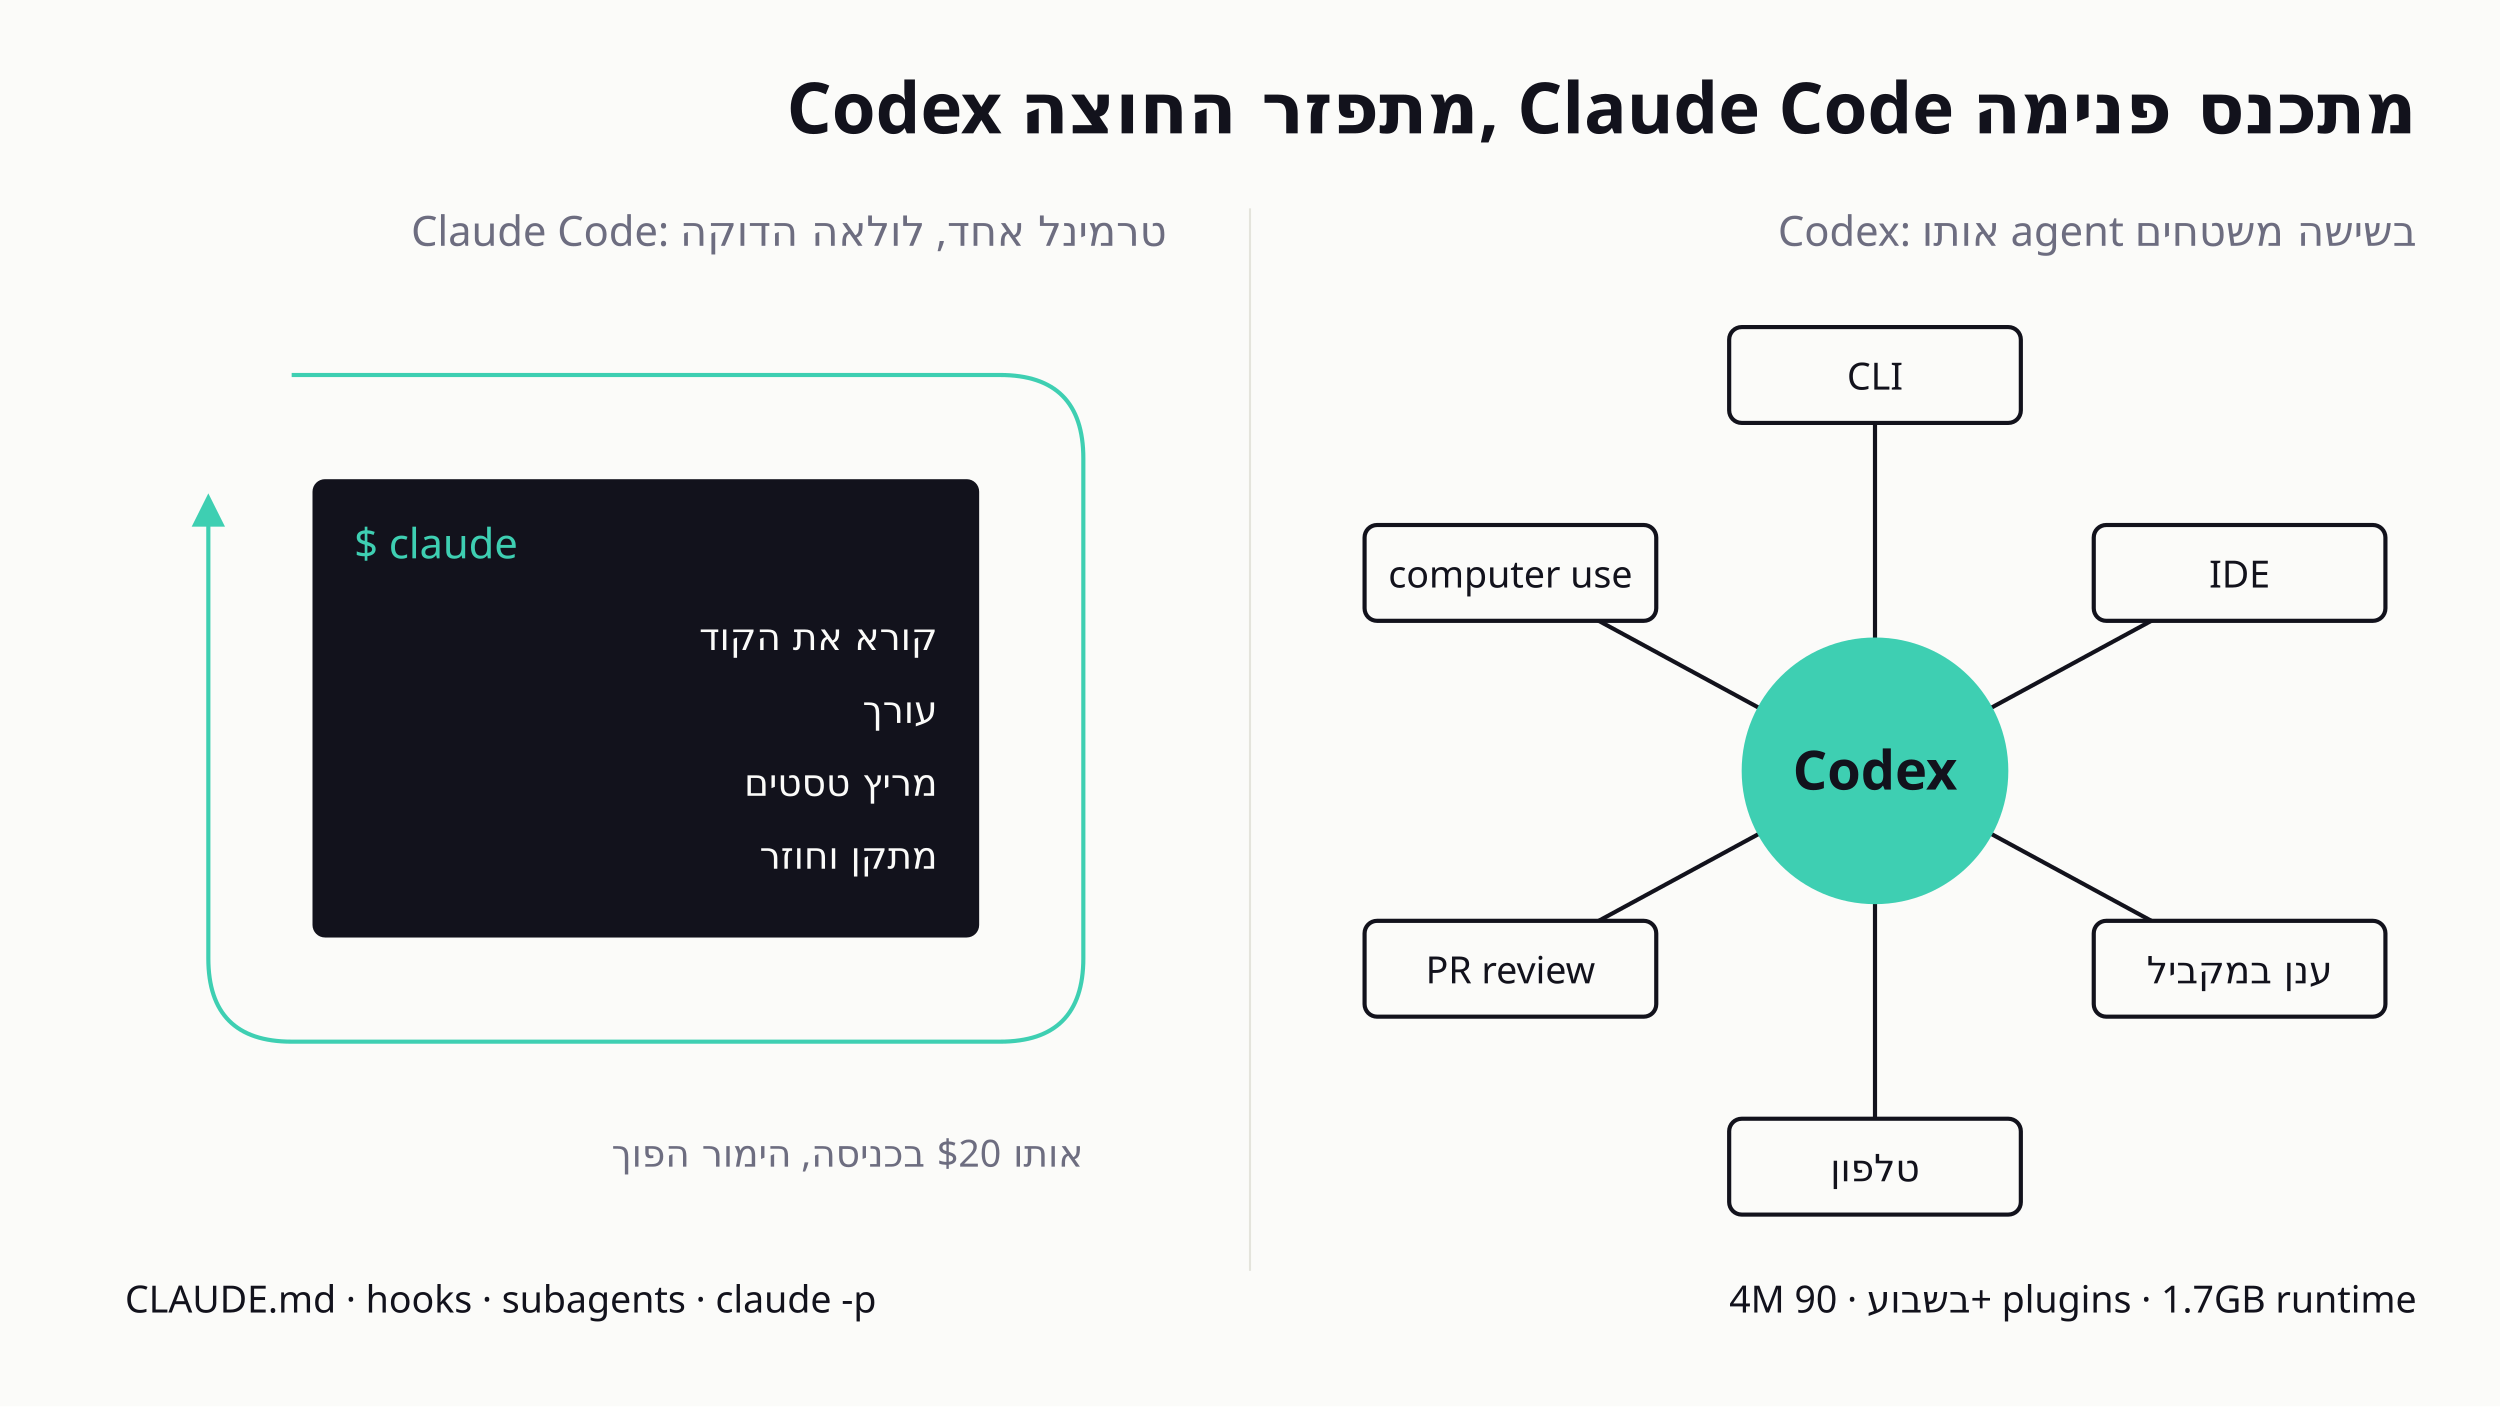
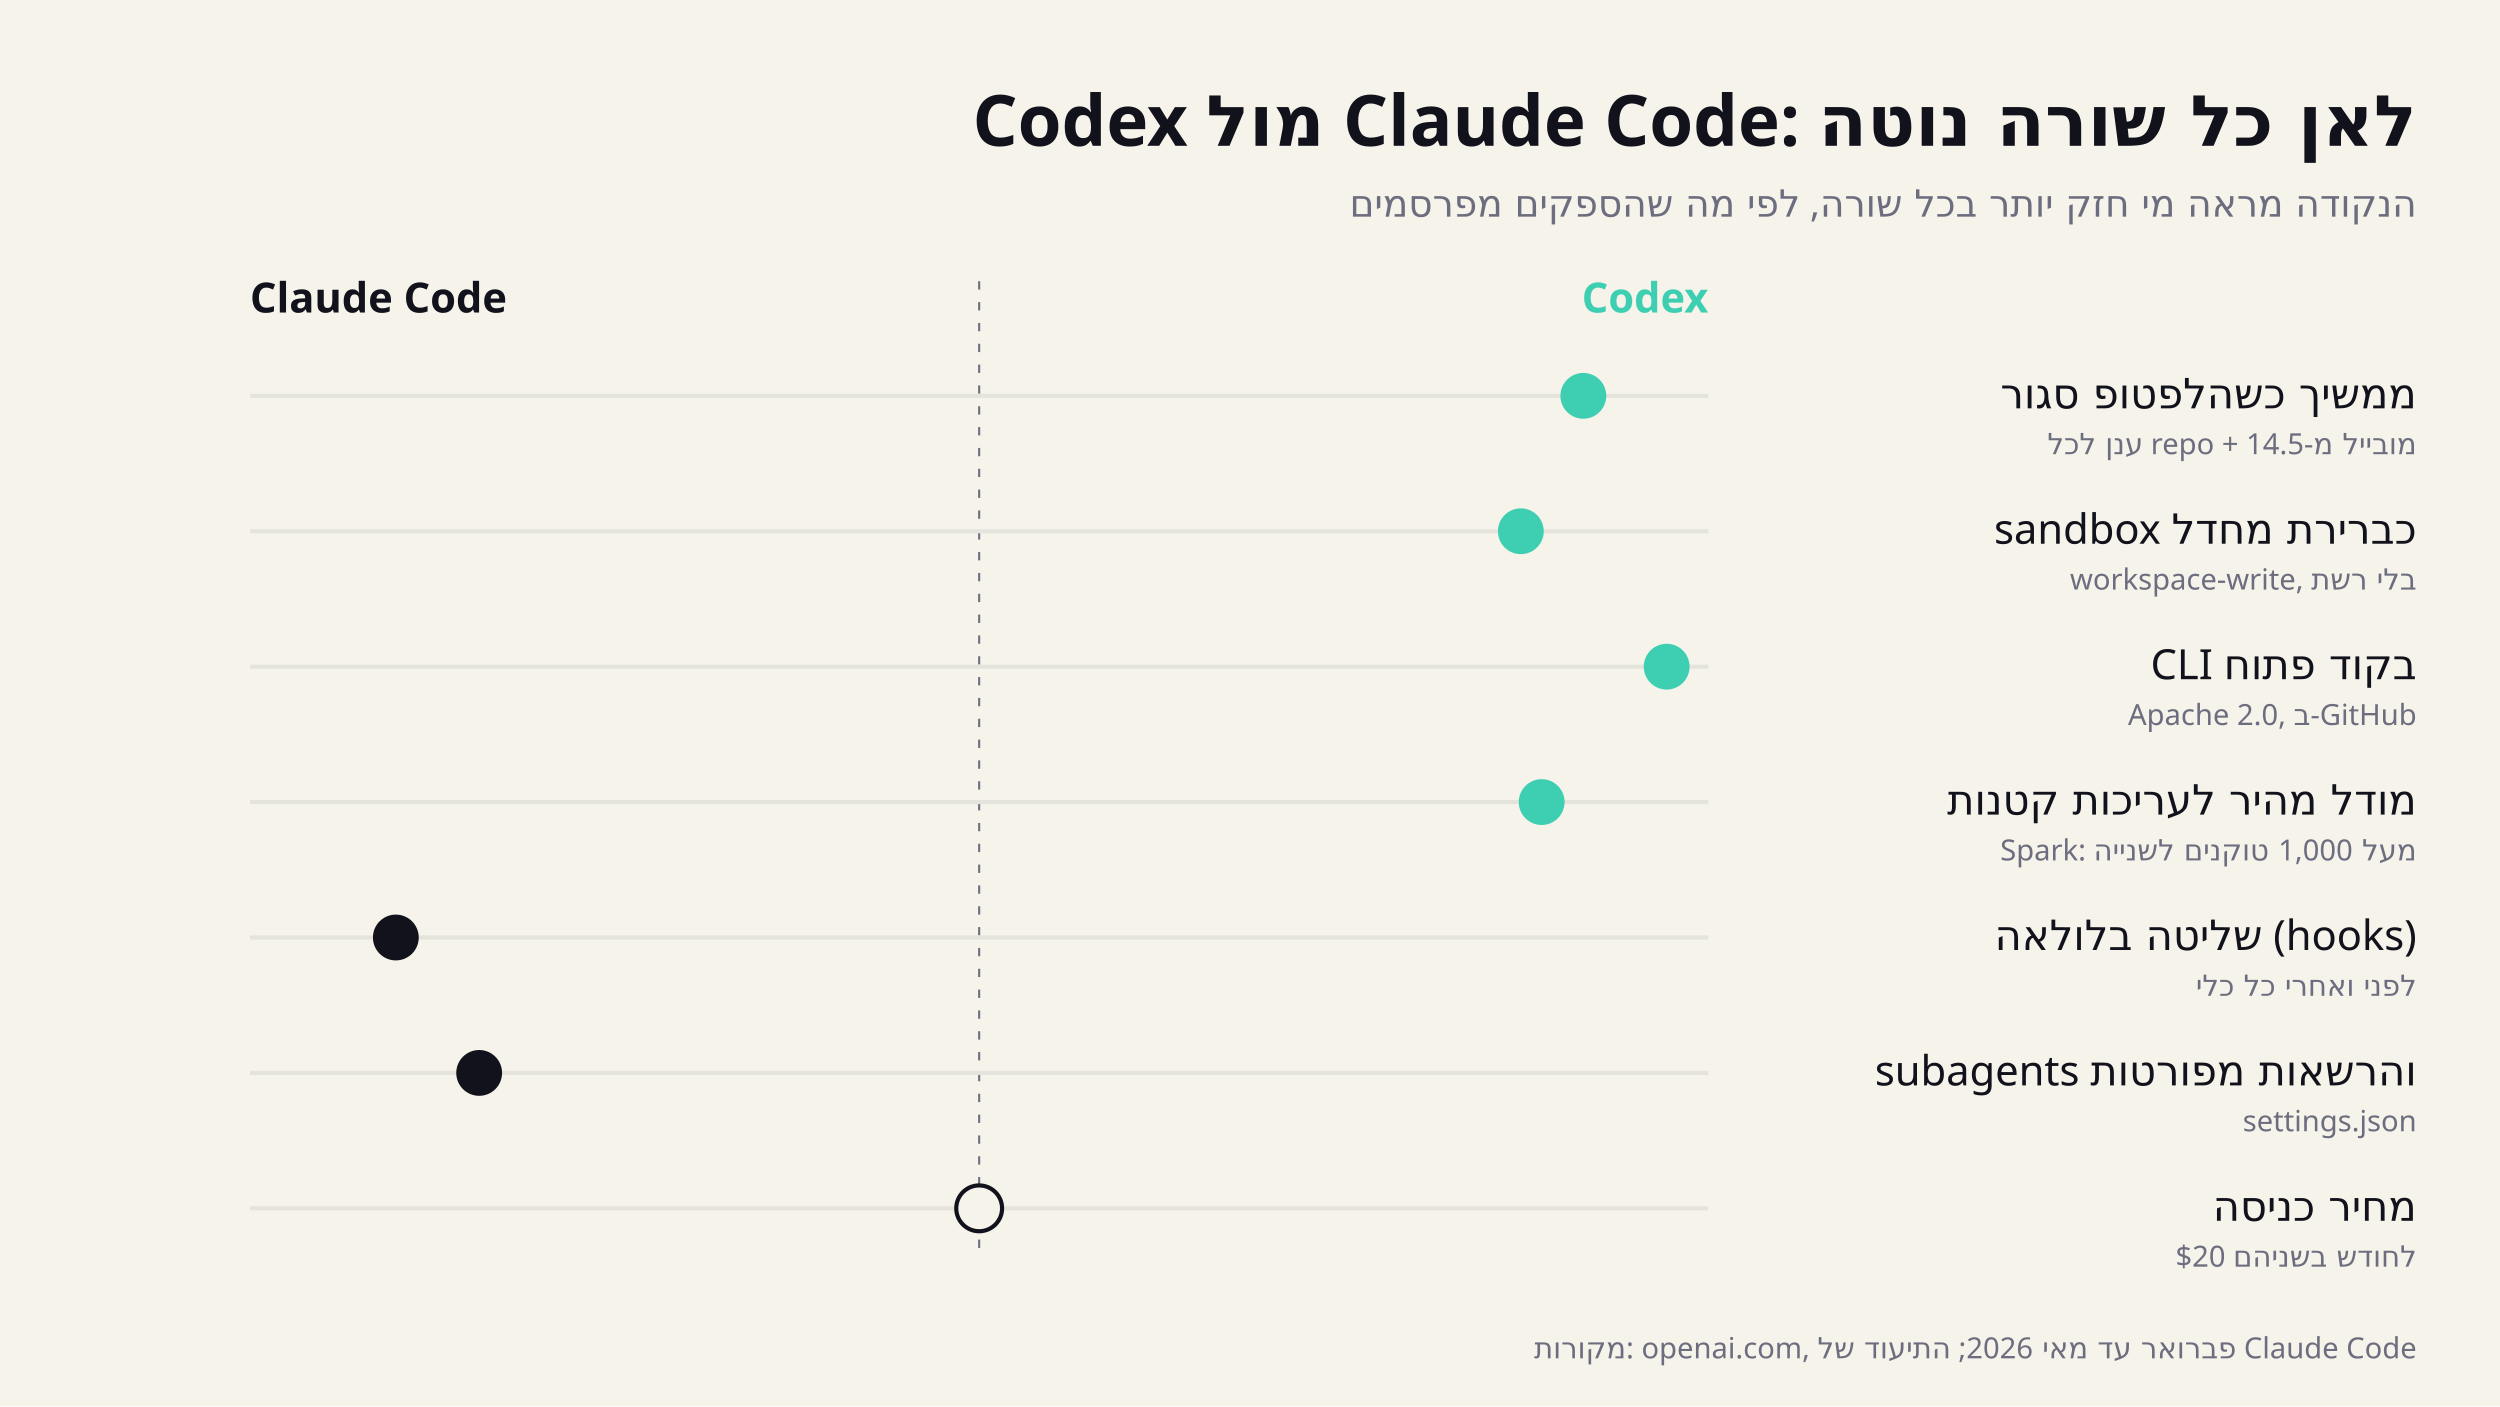
<svg xmlns="http://www.w3.org/2000/svg" viewBox="0 0 1200 675" width="1200" height="675">
-   <defs>
-     <marker id="ah" viewBox="0 0 10 10" refX="8" refY="5" markerWidth="8" markerHeight="8" orient="auto">
-       <path d="M0,0 L10,5 L0,10 z" fill="#3ecfb2" />
-     </marker>
-   </defs>
-   <rect width="1200" height="675" fill="#fbfbf9" />
-   <text x="1160" y="64" text-anchor="end" font-family="Frank Ruhl Libre" font-weight="700" font-size="34" fill="#12121c">Codex מתפזר החוצה, Claude Code מתכנס פנימה</text>
-   <line x1="600" y1="100" x2="600" y2="610" stroke="#e4e4dc" stroke-width="1" />
-   <text x="1160" y="118" text-anchor="end" font-family="Heebo" font-size="20" fill="#6d6d80">Codex: אותו agent בשישה משטחים</text>
-   <text x="560" y="118" text-anchor="end" font-family="Heebo" font-size="20" fill="#6d6d80">Claude Code: טרמינל אחד, לולאה הדוקה</text>
-   <line x1="900" y1="370" x2="900" y2="180" stroke="#12121c" stroke-width="2" />
-   <line x1="900" y1="370" x2="1075" y2="275" stroke="#12121c" stroke-width="2" />
-   <line x1="900" y1="370" x2="1075" y2="465" stroke="#12121c" stroke-width="2" />
-   <line x1="900" y1="370" x2="900" y2="560" stroke="#12121c" stroke-width="2" />
-   <line x1="900" y1="370" x2="725" y2="465" stroke="#12121c" stroke-width="2" />
-   <line x1="900" y1="370" x2="725" y2="275" stroke="#12121c" stroke-width="2" />
-   <circle cx="900" cy="370" r="64" fill="#3ecfb2" />
-   <text x="900" y="379" text-anchor="middle" font-family="Heebo" font-weight="700" font-size="26" fill="#12121c">Codex</text>
-   <rect x="830" y="157" width="140" height="46" rx="6" fill="#fbfbf9" stroke="#12121c" stroke-width="2" />
-   <text x="900" y="187" text-anchor="middle" font-family="Heebo" font-size="18" fill="#12121c">CLI</text>
-   <rect x="1005" y="252" width="140" height="46" rx="6" fill="#fbfbf9" stroke="#12121c" stroke-width="2" />
-   <text x="1075" y="282" text-anchor="middle" font-family="Heebo" font-size="18" fill="#12121c">IDE</text>
-   <rect x="1005" y="442" width="140" height="46" rx="6" fill="#fbfbf9" stroke="#12121c" stroke-width="2" />
-   <text x="1075" y="472" text-anchor="middle" font-family="Heebo" font-size="18" fill="#12121c">ענן במקביל</text>
-   <rect x="830" y="537" width="140" height="46" rx="6" fill="#fbfbf9" stroke="#12121c" stroke-width="2" />
-   <text x="900" y="567" text-anchor="middle" font-family="Heebo" font-size="18" fill="#12121c">טלפון</text>
-   <rect x="655" y="442" width="140" height="46" rx="6" fill="#fbfbf9" stroke="#12121c" stroke-width="2" />
-   <text x="725" y="472" text-anchor="middle" font-family="Heebo" font-size="18" fill="#12121c">PR review</text>
-   <rect x="655" y="252" width="140" height="46" rx="6" fill="#fbfbf9" stroke="#12121c" stroke-width="2" />
-   <text x="725" y="282" text-anchor="middle" font-family="Heebo" font-size="18" fill="#12121c">computer use</text>
-   <text x="1160" y="630" text-anchor="end" font-family="Heebo" font-size="18" fill="#12121c">4M בשבוע · 90+ plugins · 1.7GB runtime</text>
-   <path d="M 140 180 H 480 Q 520 180 520 220 V 460 Q 520 500 480 500 H 140 Q 100 500 100 460 V 240" fill="none" stroke="#3ecfb2" stroke-width="2" marker-end="url(#ah)" />
-   <rect x="150" y="230" width="320" height="220" rx="6" fill="#12121c" />
-   <text x="170" y="268" text-anchor="start" font-family="Heebo" font-size="20" fill="#3ecfb2">$ claude</text>
-   <text x="450" y="312" text-anchor="end" font-family="Heebo" font-size="18" fill="#fbfbf9">קורא את הקוד</text>
-   <text x="450" y="347" text-anchor="end" font-family="Heebo" font-size="18" fill="#fbfbf9">עורך</text>
-   <text x="450" y="382" text-anchor="end" font-family="Heebo" font-size="18" fill="#fbfbf9">מריץ טסטים</text>
-   <text x="450" y="417" text-anchor="end" font-family="Heebo" font-size="18" fill="#fbfbf9">מתקן וחוזר</text>
-   <text x="520" y="560" text-anchor="end" font-family="Heebo" font-size="18" fill="#6d6d80">אותו $20 בכניסה, הימור הפוך</text>
-   <text x="60" y="630" text-anchor="start" font-family="Heebo" font-size="18" fill="#12121c">CLAUDE.md · hooks · subagents · claude -p</text>
+   <rect x="0" y="0" width="1200" height="675" fill="#f6f3ea" />
+   <text x="1160" y="70" text-anchor="end" font-family="Frank Ruhl Libre" font-weight="700" font-size="34" fill="#12121c">Codex מול Claude Code: לאן כל שורה נוטה</text>
+   <text x="1160" y="104" text-anchor="end" font-family="Heebo" font-size="18" fill="#6d6d80">הנקודה מראה מי חזק יותר בכל שורה, לפי מה שהספקים מפרסמים</text>
+   <text x="120" y="150" text-anchor="start" font-family="Heebo" font-weight="700" font-size="20" fill="#12121c">Claude Code</text>
+   <text x="820" y="150" text-anchor="end" font-family="Heebo" font-weight="700" font-size="20" fill="#3ecfb2">Codex</text>
+   <line x1="470" y1="135" x2="470" y2="600" stroke="#6d6d80" stroke-width="1" stroke-dasharray="4 6" />
+   <line x1="120" y1="190" x2="820" y2="190" stroke="#e4e4dc" stroke-width="2" />
+   <circle cx="760" cy="190" r="11" fill="#3ecfb2" />
+   <text x="1160" y="196" text-anchor="end" font-family="Heebo" font-size="20" fill="#12121c">ממשיך כשהלפטופ סגור</text>
+   <text x="1160" y="218" text-anchor="end" font-family="Heebo" font-size="14" fill="#6d6d80">ענן לכל repo + מובייל מ-14.5</text>
+   <line x1="120" y1="255" x2="820" y2="255" stroke="#e4e4dc" stroke-width="2" />
+   <circle cx="730" cy="255" r="11" fill="#3ecfb2" />
+   <text x="1160" y="261" text-anchor="end" font-family="Heebo" font-size="20" fill="#12121c">sandbox כברירת מחדל</text>
+   <text x="1160" y="283" text-anchor="end" font-family="Heebo" font-size="14" fill="#6d6d80">workspace-write, בלי רשת</text>
+   <line x1="120" y1="320" x2="820" y2="320" stroke="#e4e4dc" stroke-width="2" />
+   <circle cx="800" cy="320" r="11" fill="#3ecfb2" />
+   <text x="1160" y="326" text-anchor="end" font-family="Heebo" font-size="20" fill="#12121c">CLI בקוד פתוח</text>
+   <text x="1160" y="348" text-anchor="end" font-family="Heebo" font-size="14" fill="#6d6d80">Apache 2.0, ב-GitHub</text>
+   <line x1="120" y1="385" x2="820" y2="385" stroke="#e4e4dc" stroke-width="2" />
+   <circle cx="740" cy="385" r="11" fill="#3ecfb2" />
+   <text x="1160" y="391" text-anchor="end" font-family="Heebo" font-size="20" fill="#12121c">מודל מהיר לעריכות קטנות</text>
+   <text x="1160" y="413" text-anchor="end" font-family="Heebo" font-size="14" fill="#6d6d80">Spark: מעל 1,000 טוקנים לשנייה</text>
+   <line x1="120" y1="450" x2="820" y2="450" stroke="#e4e4dc" stroke-width="2" />
+   <circle cx="190" cy="450" r="11" fill="#12121c" />
+   <text x="1160" y="456" text-anchor="end" font-family="Heebo" font-size="20" fill="#12121c">שליטה בלולאה (hooks)</text>
+   <text x="1160" y="478" text-anchor="end" font-family="Heebo" font-size="14" fill="#6d6d80">לפני ואחרי כל כלי</text>
+   <line x1="120" y1="515" x2="820" y2="515" stroke="#e4e4dc" stroke-width="2" />
+   <circle cx="230" cy="515" r="11" fill="#12121c" />
+   <text x="1160" y="521" text-anchor="end" font-family="Heebo" font-size="20" fill="#12121c">subagents והרשאות מפורטות</text>
+   <text x="1160" y="543" text-anchor="end" font-family="Heebo" font-size="14" fill="#6d6d80">settings.json</text>
+   <line x1="120" y1="580" x2="820" y2="580" stroke="#e4e4dc" stroke-width="2" />
+   <circle cx="470" cy="580" r="11" fill="#f6f3ea" stroke="#12121c" stroke-width="2" />
+   <text x="1160" y="586" text-anchor="end" font-family="Heebo" font-size="20" fill="#12121c">מחיר כניסה</text>
+   <text x="1160" y="608" text-anchor="end" font-family="Heebo" font-size="14" fill="#6d6d80">$20 לחודש בשניהם</text>
+   <text x="1160" y="652" text-anchor="end" font-family="Heebo" font-size="14" fill="#6d6d80">מקורות: openai.com, פברואר עד מאי 2026; התיעוד של Claude Code</text>
</svg>
